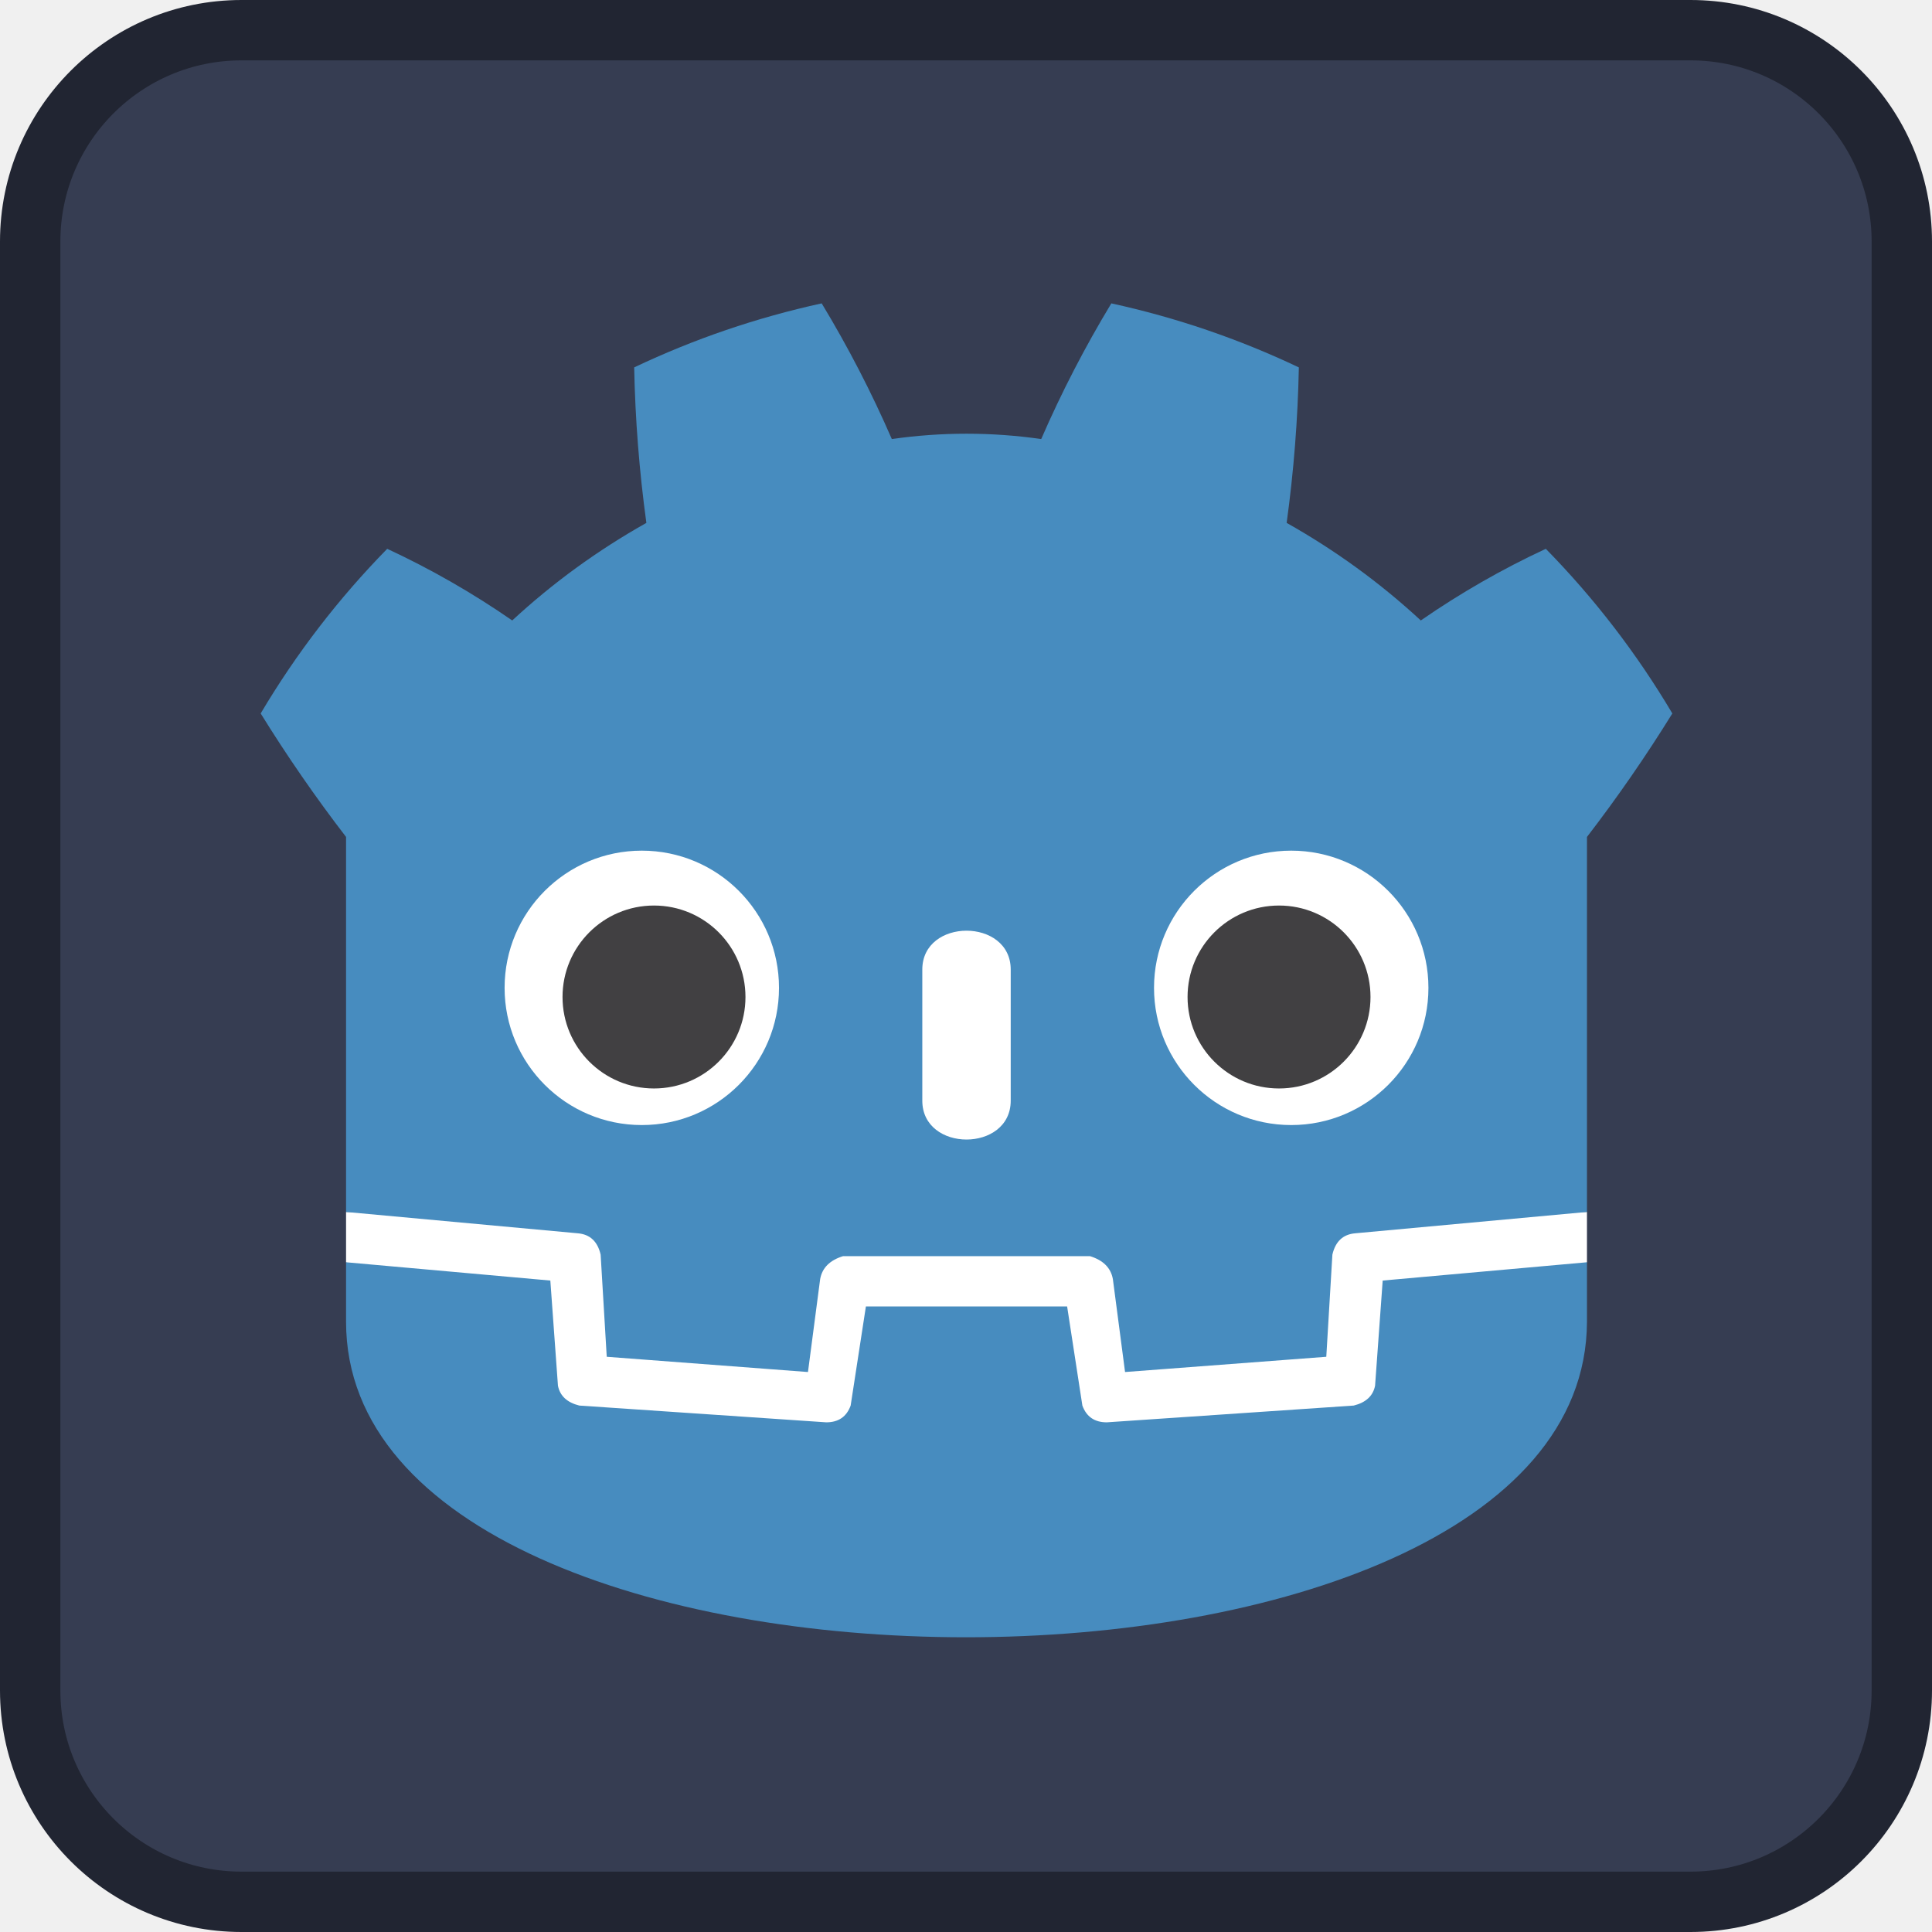
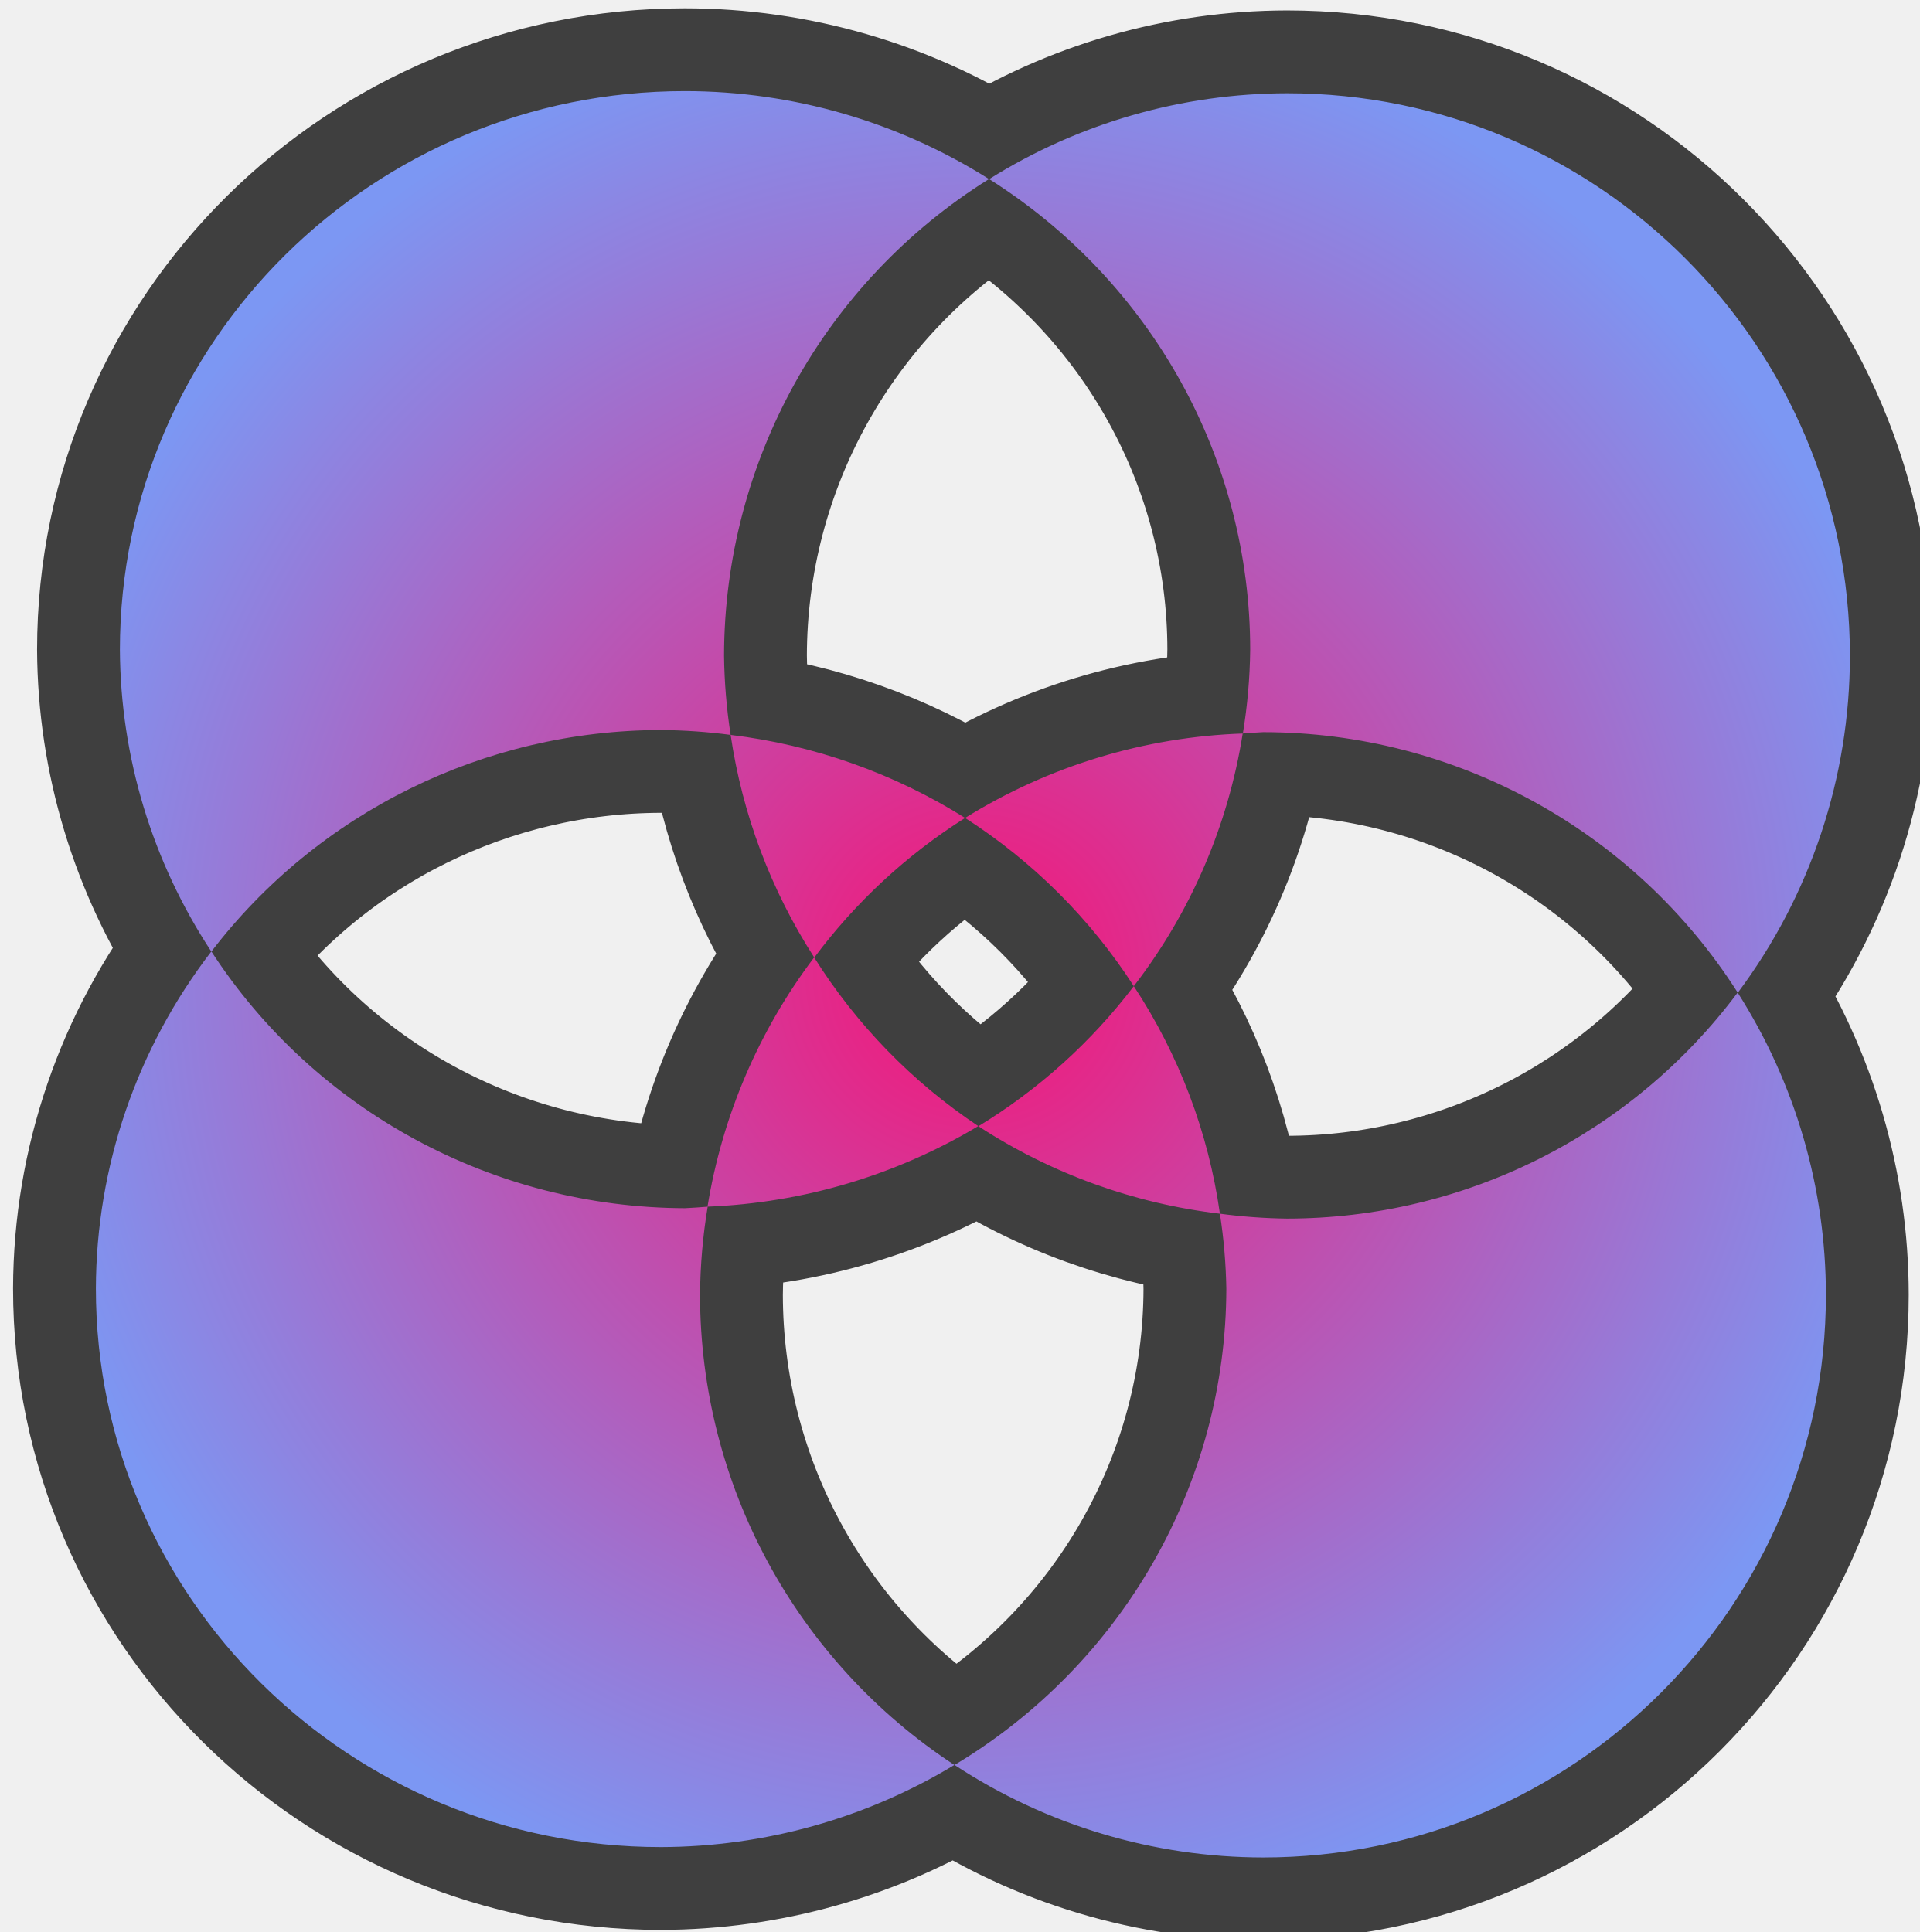
- <svg xmlns="http://www.w3.org/2000/svg" width="128" height="128">
-   <rect width="124" height="124" x="2" y="2" fill="#363d52" stroke="#212532" stroke-width="4" rx="14" />
-   <g fill="#fff" transform="translate(12.322 12.322)scale(.101)">
-     <path d="M105 673v33q407 354 814 0v-33z" />
-     <path fill="#478cbf" d="m105 673 152 14q12 1 15 14l4 67 132 10 8-61q2-11 15-15h162q13 4 15 15l8 61 132-10 4-67q3-13 15-14l152-14V427q30-39 56-81-35-59-83-108-43 20-82 47-40-37-88-64 7-51 8-102-59-28-123-42-26 43-46 89-49-7-98 0-20-46-46-89-64 14-123 42 1 51 8 102-48 27-88 64-39-27-82-47-48 49-83 108 26 42 56 81zm0 33v39c0 276 813 276 814 0v-39l-134 12-5 69q-2 10-14 13l-162 11q-12 0-16-11l-10-65H446l-10 65q-4 11-16 11l-162-11q-12-3-14-13l-5-69z" />
-     <path d="M483 600c0 34 58 34 58 0v-86c0-34-58-34-58 0z" />
-     <circle cx="725" cy="526" r="90" />
-     <circle cx="299" cy="526" r="90" />
-   </g>
-   <g fill="#414042" transform="translate(12.322 12.322)scale(.101)">
-     <circle cx="307" cy="532" r="60" />
-     <circle cx="717" cy="532" r="60" />
+ <svg xmlns="http://www.w3.org/2000/svg" xmlns:xlink="http://www.w3.org/1999/xlink" width="12.549mm" height="12.634mm" viewBox="0 0 12.549 12.634" version="1.1" id="svg1" xml:space="preserve">
+   <defs id="defs1">
+     <radialGradient xlink:href="#linearGradient625" id="radialGradient626" cx="133.119" cy="180.64" fx="133.119" fy="180.64" r="6.325" gradientTransform="matrix(1,0,0,1.00671,0.08626838,-1.157729)" gradientUnits="userSpaceOnUse" />
+     <linearGradient id="linearGradient625">
+       <stop style="stop-color:#f51577;stop-opacity:1;" offset="0" id="stop625" />
+       <stop style="stop-color:#7c97f3;stop-opacity:1;" offset="1" id="stop626" />
+     </linearGradient>
+   </defs>
+   <g id="layer1" transform="translate(-126.8441,-174.3232)">
+     <path id="path341" style="fill:url(#radialGradient626);fill-opacity:1;stroke:#3f3f3f;stroke-width:1.083;stroke-linecap:square;stroke-linejoin:round;stroke-dasharray:none;stroke-opacity:1;paint-order:markers stroke fill" d="m 131.323,174.919 a 3.695,3.653 0 0 0 -3.695,3.653 3.695,3.653 0 0 0 0.598,1.974 3.695,3.653 0 0 1 2.94,-1.449 3.695,3.653 0 0 1 0.455,0.032 3.68,3.68 0 0 1 -0.043,-0.516 3.68,3.68 0 0 1 1.732,-3.119 3.695,3.653 0 0 0 -1.988,-0.575 z m 1.988,0.575 a 3.695,3.653 0 0 1 1.707,3.078 3.695,3.653 0 0 1 -0.048,0.548 3.68,3.68 0 0 1 0.133,-0.009 3.68,3.68 0 0 1 3.103,1.704 3.68,3.68 0 0 0 0.733,-2.202 3.68,3.68 0 0 0 -3.68,-3.68 3.68,3.68 0 0 0 -1.947,0.561 z m 4.894,5.32 a 3.68,3.68 0 0 1 -2.947,1.478 3.68,3.68 0 0 1 -0.438,-0.032 3.695,3.653 0 0 1 0.042,0.489 3.695,3.653 0 0 1 -1.777,3.116 3.68,3.68 0 0 0 2.017,0.605 3.68,3.68 0 0 0 3.68,-3.68 3.68,3.68 0 0 0 -0.577,-1.976 z m -5.121,5.051 a 3.68,3.68 0 0 1 -1.663,-3.075 3.68,3.68 0 0 1 0.05,-0.576 3.695,3.653 0 0 1 -0.149,0.01 3.695,3.653 0 0 1 -3.096,-1.679 3.695,3.653 0 0 0 -0.755,2.204 3.695,3.653 0 0 0 3.695,3.653 3.695,3.653 0 0 0 1.918,-0.537 z m -1.613,-3.651 a 3.695,3.653 0 0 0 1.769,-0.527 3.68,3.68 0 0 1 -1.073,-1.103 3.68,3.68 0 0 0 -0.697,1.629 z m 0.697,-1.629 a 3.68,3.68 0 0 1 0.986,-0.913 3.695,3.653 0 0 0 -1.533,-0.543 3.68,3.68 0 0 0 0.547,1.456 z m 0.986,-0.913 a 3.695,3.653 0 0 1 1.103,1.1 3.695,3.653 0 0 0 0.712,-1.652 3.68,3.68 0 0 0 -1.815,0.552 z m 1.103,1.1 a 3.695,3.653 0 0 1 -1.016,0.916 3.68,3.68 0 0 0 1.579,0.572 3.695,3.653 0 0 0 -0.563,-1.488 z" />
  </g>
</svg>
